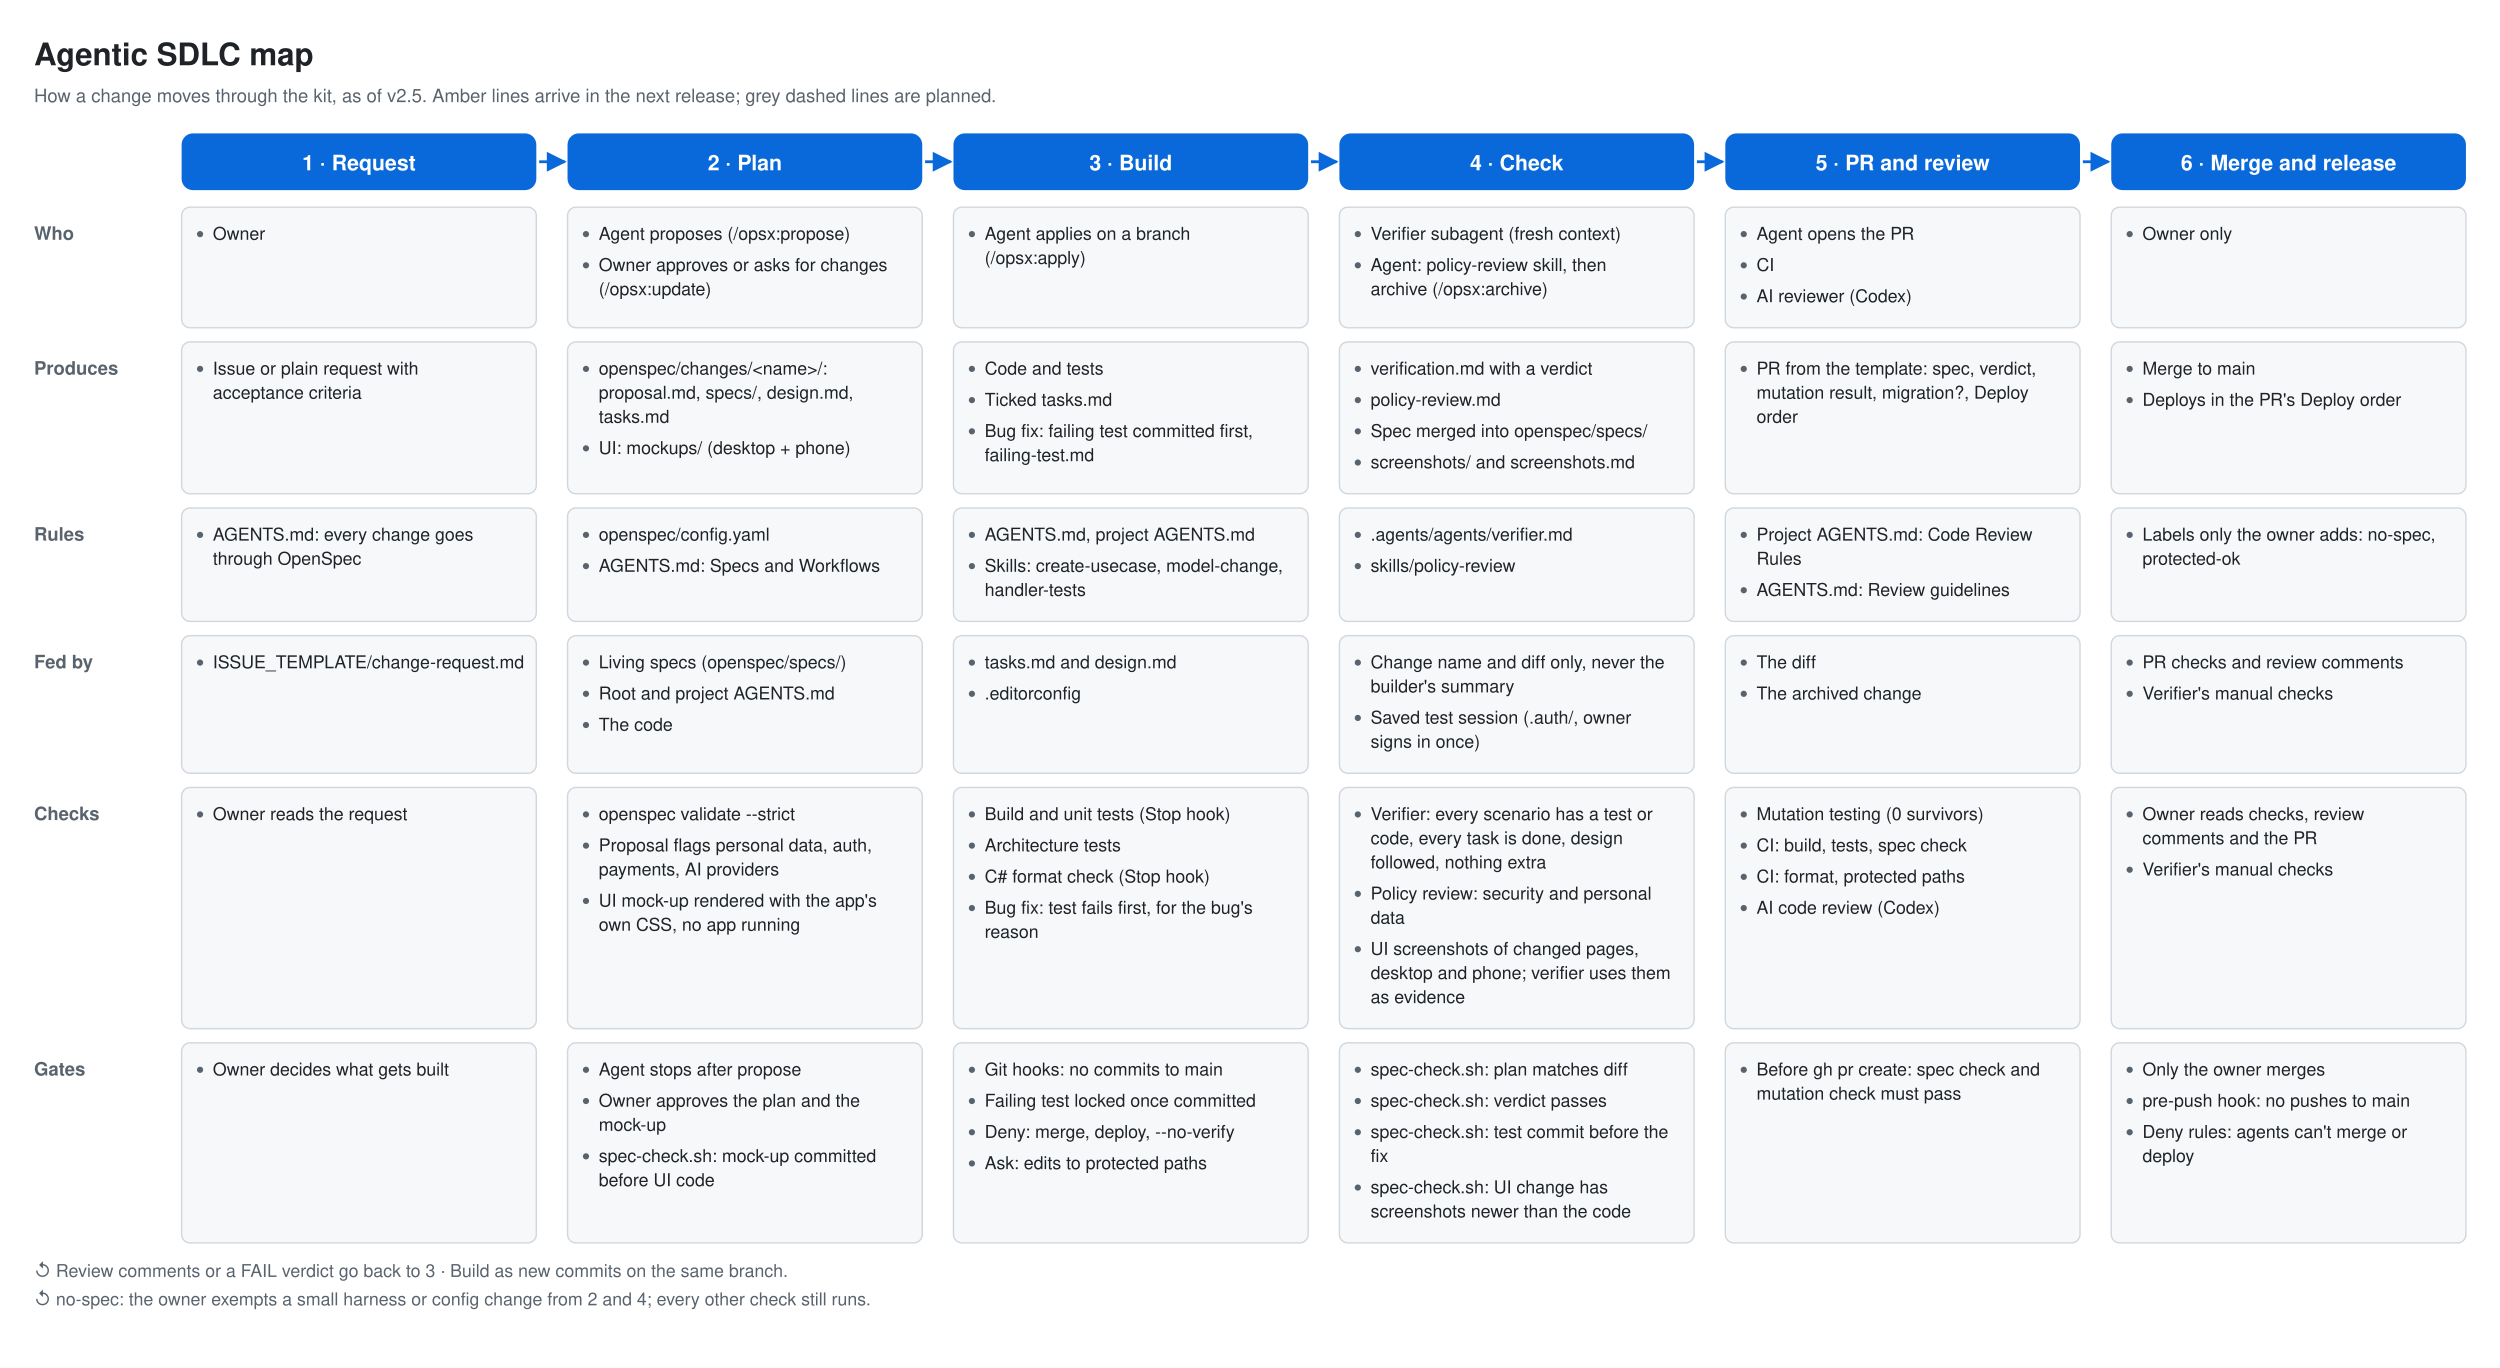
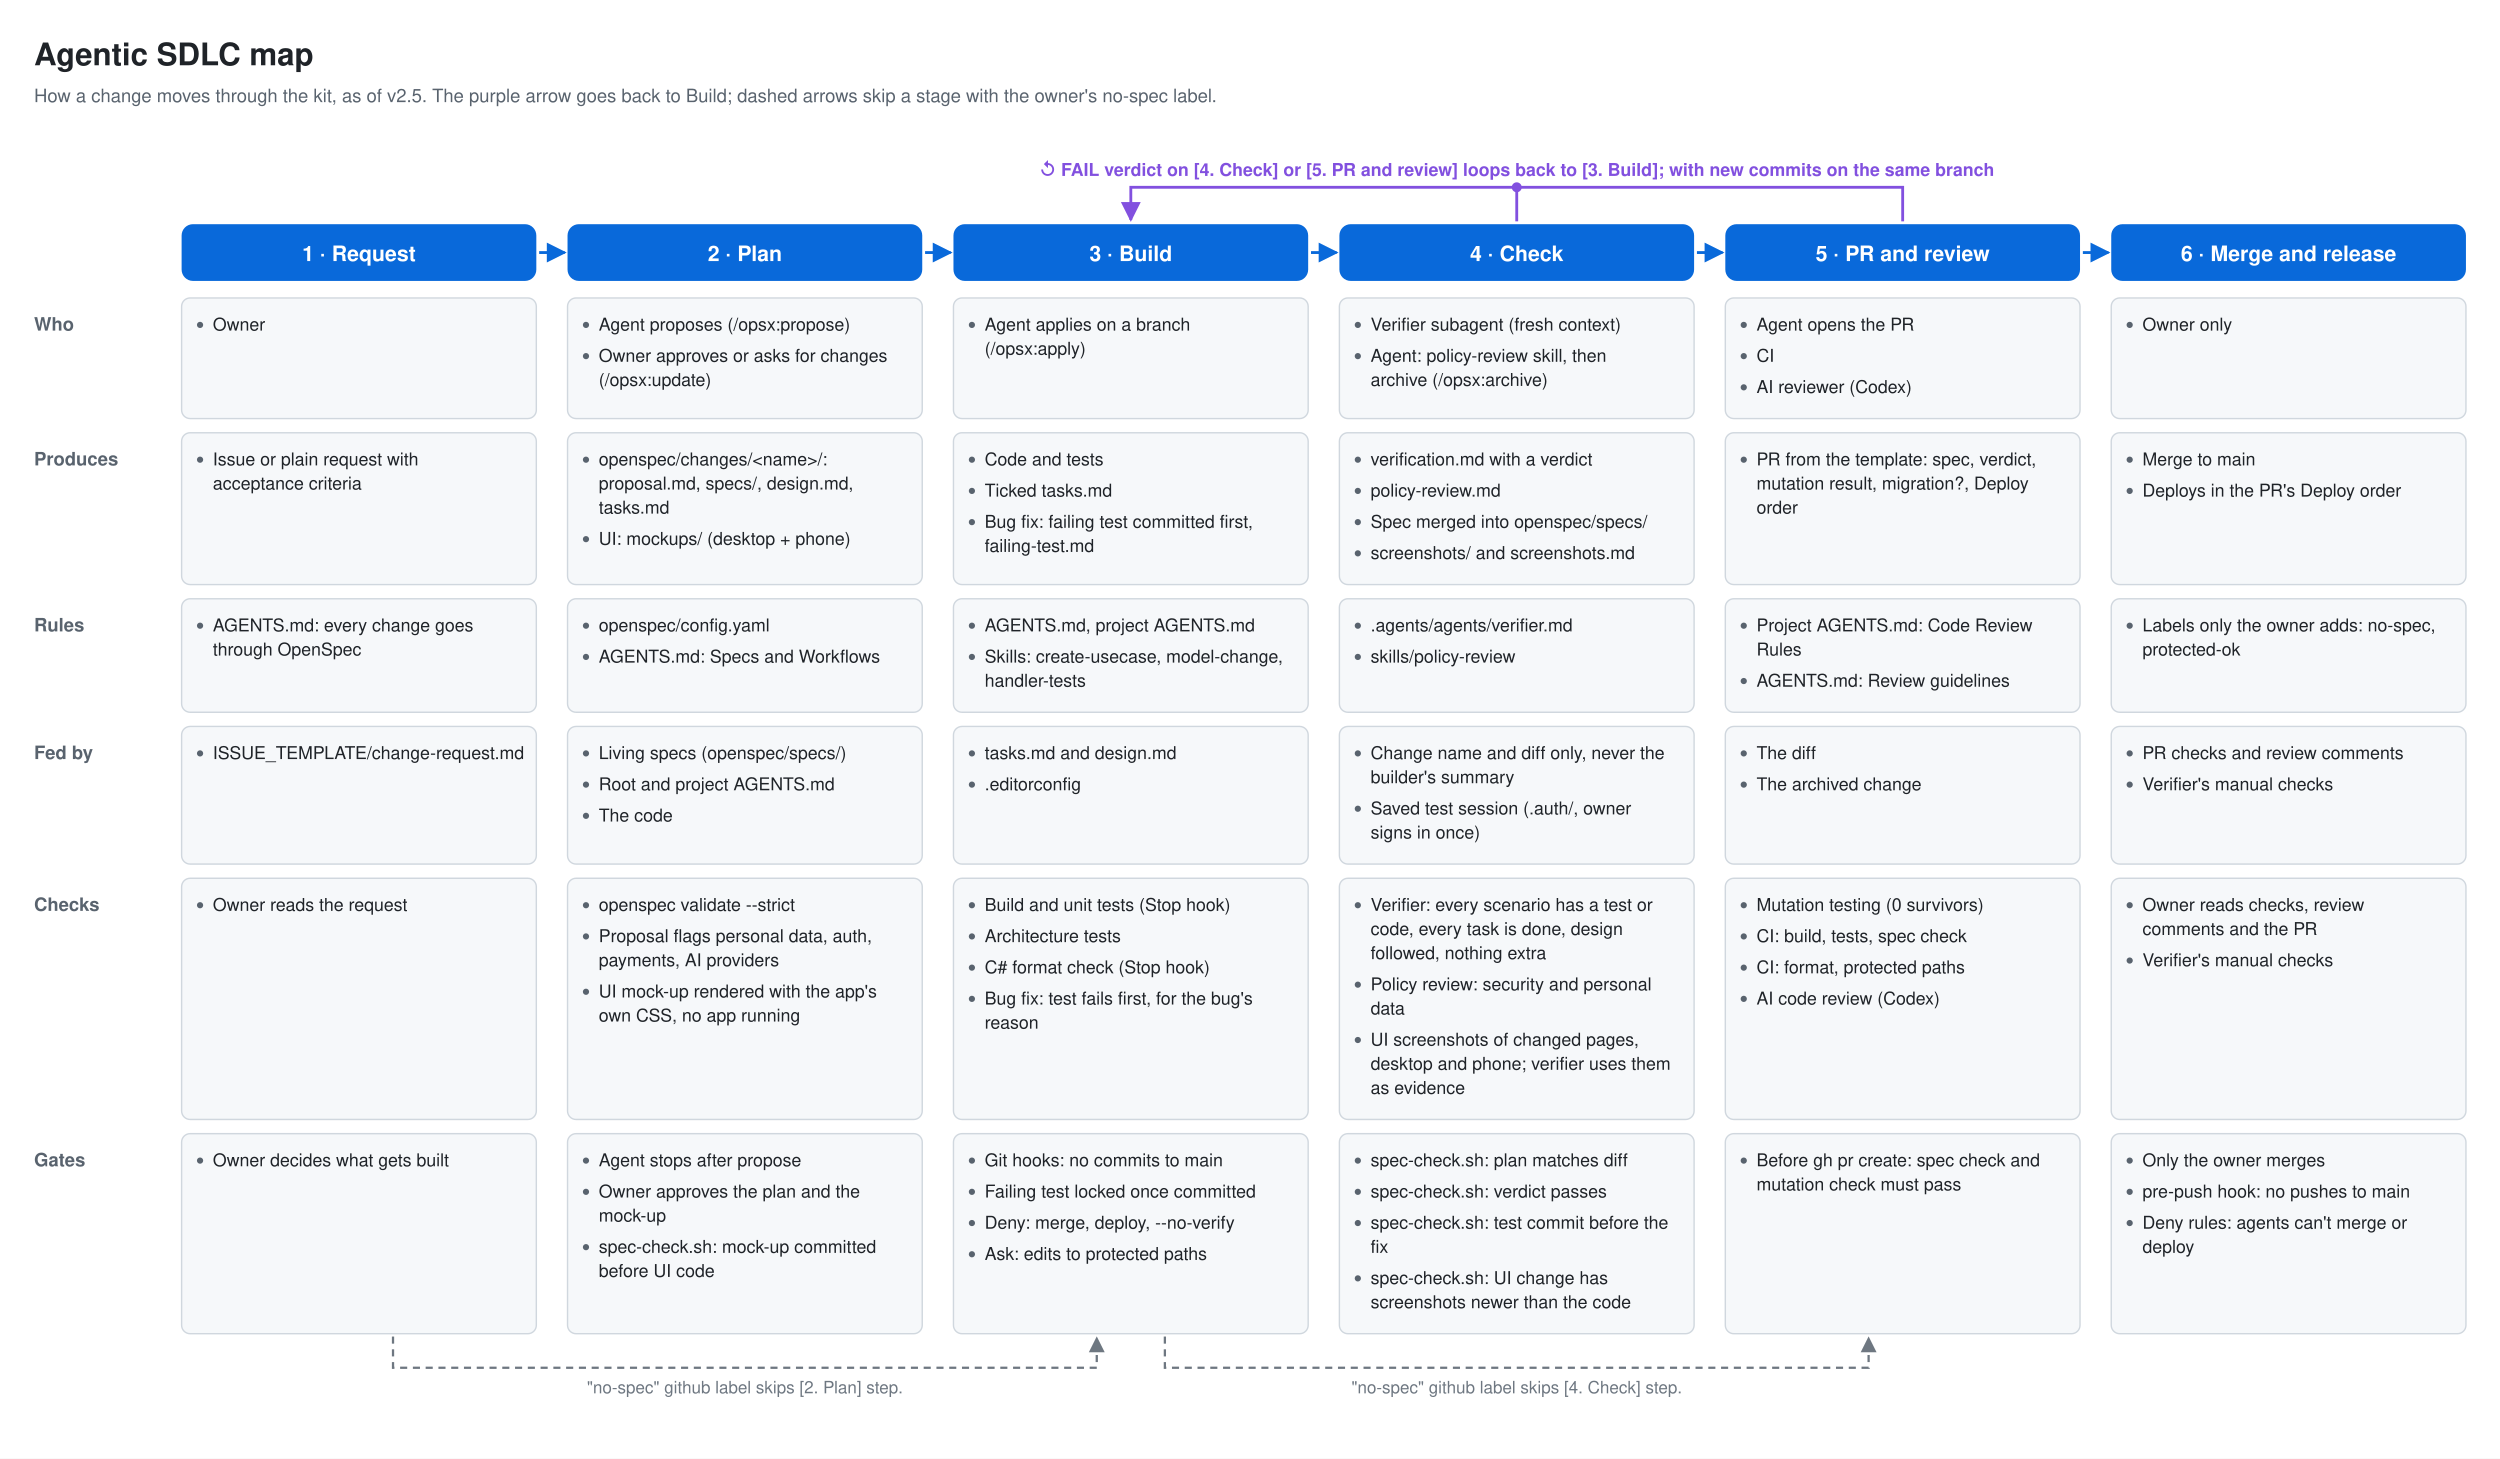
- <svg xmlns="http://www.w3.org/2000/svg" width="1762" height="964" viewBox="0 0 1762 964" font-family="-apple-system, 'Segoe UI', Helvetica, Arial, sans-serif">
+ <svg xmlns="http://www.w3.org/2000/svg" width="1762" height="1028" viewBox="0 0 1762 1028" font-family="-apple-system, 'Segoe UI', Helvetica, Arial, sans-serif">
  <rect width="100%" height="100%" fill="#ffffff" />
  <defs>
    <marker id="arrow" viewBox="0 0 10 10" refX="9" refY="5" markerWidth="7" markerHeight="7" orient="auto">
      <path d="M0,0 L10,5 L0,10 z" fill="#0969da" />
    </marker>
+     <marker id="arrow-loop" viewBox="0 0 10 10" refX="9" refY="5" markerWidth="7" markerHeight="7" orient="auto">
+       <path d="M0,0 L10,5 L0,10 z" fill="#8250df" />
+     </marker>
+     <marker id="arrow-skip" viewBox="0 0 10 10" refX="9" refY="5" markerWidth="7" markerHeight="7" orient="auto">
+       <path d="M0,0 L10,5 L0,10 z" fill="#6e7781" />
+     </marker>
  </defs>
  <text x="24" y="46" font-size="22" font-weight="600" fill="#1f2328">Agentic SDLC map</text>
-   <text x="24" y="72" font-size="13" fill="#59636e">How a change moves through the kit, as of v2.5. Amber lines arrive in the next release; grey dashed lines are planned.</text>
-   <rect x="128" y="94" width="250" height="40" rx="8" fill="#0969da" />
-   <text x="253.0" y="120" font-size="15" font-weight="600" fill="#ffffff" text-anchor="middle">1 · Request</text>
-   <line x1="380" y1="114.0" x2="398" y2="114.0" stroke="#0969da" stroke-width="2" marker-end="url(#arrow)" />
-   <rect x="400" y="94" width="250" height="40" rx="8" fill="#0969da" />
-   <text x="525.0" y="120" font-size="15" font-weight="600" fill="#ffffff" text-anchor="middle">2 · Plan</text>
-   <line x1="652" y1="114.0" x2="670" y2="114.0" stroke="#0969da" stroke-width="2" marker-end="url(#arrow)" />
-   <rect x="672" y="94" width="250" height="40" rx="8" fill="#0969da" />
-   <text x="797.0" y="120" font-size="15" font-weight="600" fill="#ffffff" text-anchor="middle">3 · Build</text>
-   <line x1="924" y1="114.0" x2="942" y2="114.0" stroke="#0969da" stroke-width="2" marker-end="url(#arrow)" />
-   <rect x="944" y="94" width="250" height="40" rx="8" fill="#0969da" />
-   <text x="1069.0" y="120" font-size="15" font-weight="600" fill="#ffffff" text-anchor="middle">4 · Check</text>
-   <line x1="1196" y1="114.0" x2="1214" y2="114.0" stroke="#0969da" stroke-width="2" marker-end="url(#arrow)" />
-   <rect x="1216" y="94" width="250" height="40" rx="8" fill="#0969da" />
-   <text x="1341.0" y="120" font-size="15" font-weight="600" fill="#ffffff" text-anchor="middle">5 · PR and review</text>
-   <line x1="1468" y1="114.0" x2="1486" y2="114.0" stroke="#0969da" stroke-width="2" marker-end="url(#arrow)" />
-   <rect x="1488" y="94" width="250" height="40" rx="8" fill="#0969da" />
-   <text x="1613.0" y="120" font-size="15" font-weight="600" fill="#ffffff" text-anchor="middle">6 · Merge and release</text>
-   <text x="24" y="169" font-size="13" font-weight="600" fill="#59636e">Who</text>
-   <rect x="128" y="146" width="250" height="85" rx="6" fill="#f6f8fa" stroke="#d0d7de" />
-   <circle cx="141" cy="165" r="2.2" fill="#59636e" />
-   <text x="150" y="169" font-size="12.5" fill="#1f2328">Owner</text>
-   <rect x="400" y="146" width="250" height="85" rx="6" fill="#f6f8fa" stroke="#d0d7de" />
-   <circle cx="413" cy="165" r="2.2" fill="#59636e" />
-   <text x="422" y="169" font-size="12.5" fill="#1f2328">Agent proposes (/opsx:propose)</text>
-   <circle cx="413" cy="187" r="2.2" fill="#59636e" />
-   <text x="422" y="191" font-size="12.5" fill="#1f2328">Owner approves or asks for changes</text>
-   <text x="422" y="208" font-size="12.5" fill="#1f2328">(/opsx:update)</text>
-   <rect x="672" y="146" width="250" height="85" rx="6" fill="#f6f8fa" stroke="#d0d7de" />
-   <circle cx="685" cy="165" r="2.2" fill="#59636e" />
-   <text x="694" y="169" font-size="12.5" fill="#1f2328">Agent applies on a branch</text>
-   <text x="694" y="186" font-size="12.5" fill="#1f2328">(/opsx:apply)</text>
-   <rect x="944" y="146" width="250" height="85" rx="6" fill="#f6f8fa" stroke="#d0d7de" />
-   <circle cx="957" cy="165" r="2.2" fill="#59636e" />
-   <text x="966" y="169" font-size="12.5" fill="#1f2328">Verifier subagent (fresh context)</text>
-   <circle cx="957" cy="187" r="2.2" fill="#59636e" />
-   <text x="966" y="191" font-size="12.5" fill="#1f2328">Agent: policy-review skill, then</text>
-   <text x="966" y="208" font-size="12.5" fill="#1f2328">archive (/opsx:archive)</text>
-   <rect x="1216" y="146" width="250" height="85" rx="6" fill="#f6f8fa" stroke="#d0d7de" />
-   <circle cx="1229" cy="165" r="2.2" fill="#59636e" />
-   <text x="1238" y="169" font-size="12.5" fill="#1f2328">Agent opens the PR</text>
-   <circle cx="1229" cy="187" r="2.2" fill="#59636e" />
-   <text x="1238" y="191" font-size="12.5" fill="#1f2328">CI</text>
-   <circle cx="1229" cy="209" r="2.2" fill="#59636e" />
-   <text x="1238" y="213" font-size="12.5" fill="#1f2328">AI reviewer (Codex)</text>
-   <rect x="1488" y="146" width="250" height="85" rx="6" fill="#f6f8fa" stroke="#d0d7de" />
-   <circle cx="1501" cy="165" r="2.2" fill="#59636e" />
-   <text x="1510" y="169" font-size="12.5" fill="#1f2328">Owner only</text>
-   <text x="24" y="264" font-size="13" font-weight="600" fill="#59636e">Produces</text>
-   <rect x="128" y="241" width="250" height="107" rx="6" fill="#f6f8fa" stroke="#d0d7de" />
-   <circle cx="141" cy="260" r="2.2" fill="#59636e" />
-   <text x="150" y="264" font-size="12.5" fill="#1f2328">Issue or plain request with</text>
-   <text x="150" y="281" font-size="12.5" fill="#1f2328">acceptance criteria</text>
-   <rect x="400" y="241" width="250" height="107" rx="6" fill="#f6f8fa" stroke="#d0d7de" />
-   <circle cx="413" cy="260" r="2.2" fill="#59636e" />
-   <text x="422" y="264" font-size="12.5" fill="#1f2328">openspec/changes/&lt;name&gt;/:</text>
-   <text x="422" y="281" font-size="12.5" fill="#1f2328">proposal.md, specs/, design.md,</text>
-   <text x="422" y="298" font-size="12.5" fill="#1f2328">tasks.md</text>
-   <circle cx="413" cy="316" r="2.2" fill="#59636e" />
-   <text x="422" y="320" font-size="12.5" fill="#1f2328">UI: mockups/ (desktop + phone)</text>
-   <rect x="672" y="241" width="250" height="107" rx="6" fill="#f6f8fa" stroke="#d0d7de" />
-   <circle cx="685" cy="260" r="2.2" fill="#59636e" />
-   <text x="694" y="264" font-size="12.5" fill="#1f2328">Code and tests</text>
-   <circle cx="685" cy="282" r="2.2" fill="#59636e" />
-   <text x="694" y="286" font-size="12.5" fill="#1f2328">Ticked tasks.md</text>
-   <circle cx="685" cy="304" r="2.2" fill="#59636e" />
-   <text x="694" y="308" font-size="12.5" fill="#1f2328">Bug fix: failing test committed first,</text>
-   <text x="694" y="325" font-size="12.5" fill="#1f2328">failing-test.md</text>
-   <rect x="944" y="241" width="250" height="107" rx="6" fill="#f6f8fa" stroke="#d0d7de" />
-   <circle cx="957" cy="260" r="2.2" fill="#59636e" />
-   <text x="966" y="264" font-size="12.5" fill="#1f2328">verification.md with a verdict</text>
-   <circle cx="957" cy="282" r="2.2" fill="#59636e" />
-   <text x="966" y="286" font-size="12.5" fill="#1f2328">policy-review.md</text>
-   <circle cx="957" cy="304" r="2.2" fill="#59636e" />
-   <text x="966" y="308" font-size="12.5" fill="#1f2328">Spec merged into openspec/specs/</text>
-   <circle cx="957" cy="326" r="2.2" fill="#59636e" />
-   <text x="966" y="330" font-size="12.5" fill="#1f2328">screenshots/ and screenshots.md</text>
-   <rect x="1216" y="241" width="250" height="107" rx="6" fill="#f6f8fa" stroke="#d0d7de" />
-   <circle cx="1229" cy="260" r="2.2" fill="#59636e" />
-   <text x="1238" y="264" font-size="12.5" fill="#1f2328">PR from the template: spec, verdict,</text>
-   <text x="1238" y="281" font-size="12.5" fill="#1f2328">mutation result, migration?, Deploy</text>
-   <text x="1238" y="298" font-size="12.5" fill="#1f2328">order</text>
-   <rect x="1488" y="241" width="250" height="107" rx="6" fill="#f6f8fa" stroke="#d0d7de" />
-   <circle cx="1501" cy="260" r="2.2" fill="#59636e" />
-   <text x="1510" y="264" font-size="12.5" fill="#1f2328">Merge to main</text>
-   <circle cx="1501" cy="282" r="2.2" fill="#59636e" />
-   <text x="1510" y="286" font-size="12.5" fill="#1f2328">Deploys in the PR's Deploy order</text>
-   <text x="24" y="381" font-size="13" font-weight="600" fill="#59636e">Rules</text>
-   <rect x="128" y="358" width="250" height="80" rx="6" fill="#f6f8fa" stroke="#d0d7de" />
-   <circle cx="141" cy="377" r="2.2" fill="#59636e" />
-   <text x="150" y="381" font-size="12.5" fill="#1f2328">AGENTS.md: every change goes</text>
-   <text x="150" y="398" font-size="12.5" fill="#1f2328">through OpenSpec</text>
-   <rect x="400" y="358" width="250" height="80" rx="6" fill="#f6f8fa" stroke="#d0d7de" />
-   <circle cx="413" cy="377" r="2.2" fill="#59636e" />
-   <text x="422" y="381" font-size="12.5" fill="#1f2328">openspec/config.yaml</text>
-   <circle cx="413" cy="399" r="2.2" fill="#59636e" />
-   <text x="422" y="403" font-size="12.5" fill="#1f2328">AGENTS.md: Specs and Workflows</text>
-   <rect x="672" y="358" width="250" height="80" rx="6" fill="#f6f8fa" stroke="#d0d7de" />
-   <circle cx="685" cy="377" r="2.2" fill="#59636e" />
-   <text x="694" y="381" font-size="12.5" fill="#1f2328">AGENTS.md, project AGENTS.md</text>
-   <circle cx="685" cy="399" r="2.2" fill="#59636e" />
-   <text x="694" y="403" font-size="12.5" fill="#1f2328">Skills: create-usecase, model-change,</text>
-   <text x="694" y="420" font-size="12.5" fill="#1f2328">handler-tests</text>
-   <rect x="944" y="358" width="250" height="80" rx="6" fill="#f6f8fa" stroke="#d0d7de" />
-   <circle cx="957" cy="377" r="2.2" fill="#59636e" />
-   <text x="966" y="381" font-size="12.5" fill="#1f2328">.agents/agents/verifier.md</text>
-   <circle cx="957" cy="399" r="2.2" fill="#59636e" />
-   <text x="966" y="403" font-size="12.5" fill="#1f2328">skills/policy-review</text>
-   <rect x="1216" y="358" width="250" height="80" rx="6" fill="#f6f8fa" stroke="#d0d7de" />
-   <circle cx="1229" cy="377" r="2.2" fill="#59636e" />
-   <text x="1238" y="381" font-size="12.5" fill="#1f2328">Project AGENTS.md: Code Review</text>
-   <text x="1238" y="398" font-size="12.5" fill="#1f2328">Rules</text>
-   <circle cx="1229" cy="416" r="2.2" fill="#59636e" />
-   <text x="1238" y="420" font-size="12.5" fill="#1f2328">AGENTS.md: Review guidelines</text>
-   <rect x="1488" y="358" width="250" height="80" rx="6" fill="#f6f8fa" stroke="#d0d7de" />
-   <circle cx="1501" cy="377" r="2.2" fill="#59636e" />
-   <text x="1510" y="381" font-size="12.5" fill="#1f2328">Labels only the owner adds: no-spec,</text>
-   <text x="1510" y="398" font-size="12.5" fill="#1f2328">protected-ok</text>
-   <text x="24" y="471" font-size="13" font-weight="600" fill="#59636e">Fed by</text>
-   <rect x="128" y="448" width="250" height="97" rx="6" fill="#f6f8fa" stroke="#d0d7de" />
-   <circle cx="141" cy="467" r="2.2" fill="#59636e" />
-   <text x="150" y="471" font-size="12.5" fill="#1f2328">ISSUE_TEMPLATE/change-request.md</text>
-   <rect x="400" y="448" width="250" height="97" rx="6" fill="#f6f8fa" stroke="#d0d7de" />
-   <circle cx="413" cy="467" r="2.2" fill="#59636e" />
-   <text x="422" y="471" font-size="12.5" fill="#1f2328">Living specs (openspec/specs/)</text>
-   <circle cx="413" cy="489" r="2.2" fill="#59636e" />
-   <text x="422" y="493" font-size="12.5" fill="#1f2328">Root and project AGENTS.md</text>
-   <circle cx="413" cy="511" r="2.2" fill="#59636e" />
-   <text x="422" y="515" font-size="12.5" fill="#1f2328">The code</text>
-   <rect x="672" y="448" width="250" height="97" rx="6" fill="#f6f8fa" stroke="#d0d7de" />
-   <circle cx="685" cy="467" r="2.2" fill="#59636e" />
-   <text x="694" y="471" font-size="12.5" fill="#1f2328">tasks.md and design.md</text>
-   <circle cx="685" cy="489" r="2.2" fill="#59636e" />
-   <text x="694" y="493" font-size="12.5" fill="#1f2328">.editorconfig</text>
-   <rect x="944" y="448" width="250" height="97" rx="6" fill="#f6f8fa" stroke="#d0d7de" />
-   <circle cx="957" cy="467" r="2.2" fill="#59636e" />
-   <text x="966" y="471" font-size="12.5" fill="#1f2328">Change name and diff only, never the</text>
-   <text x="966" y="488" font-size="12.5" fill="#1f2328">builder's summary</text>
-   <circle cx="957" cy="506" r="2.2" fill="#59636e" />
-   <text x="966" y="510" font-size="12.5" fill="#1f2328">Saved test session (.auth/, owner</text>
-   <text x="966" y="527" font-size="12.5" fill="#1f2328">signs in once)</text>
-   <rect x="1216" y="448" width="250" height="97" rx="6" fill="#f6f8fa" stroke="#d0d7de" />
-   <circle cx="1229" cy="467" r="2.2" fill="#59636e" />
-   <text x="1238" y="471" font-size="12.5" fill="#1f2328">The diff</text>
-   <circle cx="1229" cy="489" r="2.2" fill="#59636e" />
-   <text x="1238" y="493" font-size="12.5" fill="#1f2328">The archived change</text>
-   <rect x="1488" y="448" width="250" height="97" rx="6" fill="#f6f8fa" stroke="#d0d7de" />
-   <circle cx="1501" cy="467" r="2.2" fill="#59636e" />
-   <text x="1510" y="471" font-size="12.5" fill="#1f2328">PR checks and review comments</text>
-   <circle cx="1501" cy="489" r="2.2" fill="#59636e" />
-   <text x="1510" y="493" font-size="12.5" fill="#1f2328">Verifier's manual checks</text>
-   <text x="24" y="578" font-size="13" font-weight="600" fill="#59636e">Checks</text>
-   <rect x="128" y="555" width="250" height="170" rx="6" fill="#f6f8fa" stroke="#d0d7de" />
-   <circle cx="141" cy="574" r="2.2" fill="#59636e" />
-   <text x="150" y="578" font-size="12.5" fill="#1f2328">Owner reads the request</text>
-   <rect x="400" y="555" width="250" height="170" rx="6" fill="#f6f8fa" stroke="#d0d7de" />
-   <circle cx="413" cy="574" r="2.2" fill="#59636e" />
-   <text x="422" y="578" font-size="12.5" fill="#1f2328">openspec validate --strict</text>
-   <circle cx="413" cy="596" r="2.2" fill="#59636e" />
-   <text x="422" y="600" font-size="12.5" fill="#1f2328">Proposal flags personal data, auth,</text>
-   <text x="422" y="617" font-size="12.5" fill="#1f2328">payments, AI providers</text>
-   <circle cx="413" cy="635" r="2.2" fill="#59636e" />
-   <text x="422" y="639" font-size="12.5" fill="#1f2328">UI mock-up rendered with the app's</text>
-   <text x="422" y="656" font-size="12.5" fill="#1f2328">own CSS, no app running</text>
-   <rect x="672" y="555" width="250" height="170" rx="6" fill="#f6f8fa" stroke="#d0d7de" />
-   <circle cx="685" cy="574" r="2.2" fill="#59636e" />
-   <text x="694" y="578" font-size="12.5" fill="#1f2328">Build and unit tests (Stop hook)</text>
-   <circle cx="685" cy="596" r="2.2" fill="#59636e" />
-   <text x="694" y="600" font-size="12.5" fill="#1f2328">Architecture tests</text>
-   <circle cx="685" cy="618" r="2.2" fill="#59636e" />
-   <text x="694" y="622" font-size="12.5" fill="#1f2328">C# format check (Stop hook)</text>
-   <circle cx="685" cy="640" r="2.2" fill="#59636e" />
-   <text x="694" y="644" font-size="12.5" fill="#1f2328">Bug fix: test fails first, for the bug's</text>
-   <text x="694" y="661" font-size="12.5" fill="#1f2328">reason</text>
-   <rect x="944" y="555" width="250" height="170" rx="6" fill="#f6f8fa" stroke="#d0d7de" />
-   <circle cx="957" cy="574" r="2.2" fill="#59636e" />
-   <text x="966" y="578" font-size="12.5" fill="#1f2328">Verifier: every scenario has a test or</text>
-   <text x="966" y="595" font-size="12.5" fill="#1f2328">code, every task is done, design</text>
-   <text x="966" y="612" font-size="12.5" fill="#1f2328">followed, nothing extra</text>
-   <circle cx="957" cy="630" r="2.2" fill="#59636e" />
-   <text x="966" y="634" font-size="12.5" fill="#1f2328">Policy review: security and personal</text>
-   <text x="966" y="651" font-size="12.5" fill="#1f2328">data</text>
-   <circle cx="957" cy="669" r="2.2" fill="#59636e" />
-   <text x="966" y="673" font-size="12.5" fill="#1f2328">UI screenshots of changed pages,</text>
-   <text x="966" y="690" font-size="12.5" fill="#1f2328">desktop and phone; verifier uses them</text>
-   <text x="966" y="707" font-size="12.5" fill="#1f2328">as evidence</text>
-   <rect x="1216" y="555" width="250" height="170" rx="6" fill="#f6f8fa" stroke="#d0d7de" />
-   <circle cx="1229" cy="574" r="2.2" fill="#59636e" />
-   <text x="1238" y="578" font-size="12.5" fill="#1f2328">Mutation testing (0 survivors)</text>
-   <circle cx="1229" cy="596" r="2.2" fill="#59636e" />
-   <text x="1238" y="600" font-size="12.5" fill="#1f2328">CI: build, tests, spec check</text>
-   <circle cx="1229" cy="618" r="2.2" fill="#59636e" />
-   <text x="1238" y="622" font-size="12.5" fill="#1f2328">CI: format, protected paths</text>
-   <circle cx="1229" cy="640" r="2.2" fill="#59636e" />
-   <text x="1238" y="644" font-size="12.5" fill="#1f2328">AI code review (Codex)</text>
-   <rect x="1488" y="555" width="250" height="170" rx="6" fill="#f6f8fa" stroke="#d0d7de" />
-   <circle cx="1501" cy="574" r="2.2" fill="#59636e" />
-   <text x="1510" y="578" font-size="12.5" fill="#1f2328">Owner reads checks, review</text>
-   <text x="1510" y="595" font-size="12.5" fill="#1f2328">comments and the PR</text>
-   <circle cx="1501" cy="613" r="2.2" fill="#59636e" />
-   <text x="1510" y="617" font-size="12.5" fill="#1f2328">Verifier's manual checks</text>
-   <text x="24" y="758" font-size="13" font-weight="600" fill="#59636e">Gates</text>
-   <rect x="128" y="735" width="250" height="141" rx="6" fill="#f6f8fa" stroke="#d0d7de" />
-   <circle cx="141" cy="754" r="2.2" fill="#59636e" />
-   <text x="150" y="758" font-size="12.5" fill="#1f2328">Owner decides what gets built</text>
-   <rect x="400" y="735" width="250" height="141" rx="6" fill="#f6f8fa" stroke="#d0d7de" />
-   <circle cx="413" cy="754" r="2.2" fill="#59636e" />
-   <text x="422" y="758" font-size="12.5" fill="#1f2328">Agent stops after propose</text>
-   <circle cx="413" cy="776" r="2.2" fill="#59636e" />
-   <text x="422" y="780" font-size="12.5" fill="#1f2328">Owner approves the plan and the</text>
-   <text x="422" y="797" font-size="12.5" fill="#1f2328">mock-up</text>
-   <circle cx="413" cy="815" r="2.2" fill="#59636e" />
-   <text x="422" y="819" font-size="12.5" fill="#1f2328">spec-check.sh: mock-up committed</text>
-   <text x="422" y="836" font-size="12.5" fill="#1f2328">before UI code</text>
-   <rect x="672" y="735" width="250" height="141" rx="6" fill="#f6f8fa" stroke="#d0d7de" />
-   <circle cx="685" cy="754" r="2.2" fill="#59636e" />
-   <text x="694" y="758" font-size="12.5" fill="#1f2328">Git hooks: no commits to main</text>
-   <circle cx="685" cy="776" r="2.2" fill="#59636e" />
-   <text x="694" y="780" font-size="12.5" fill="#1f2328">Failing test locked once committed</text>
-   <circle cx="685" cy="798" r="2.2" fill="#59636e" />
-   <text x="694" y="802" font-size="12.5" fill="#1f2328">Deny: merge, deploy, --no-verify</text>
-   <circle cx="685" cy="820" r="2.2" fill="#59636e" />
-   <text x="694" y="824" font-size="12.5" fill="#1f2328">Ask: edits to protected paths</text>
-   <rect x="944" y="735" width="250" height="141" rx="6" fill="#f6f8fa" stroke="#d0d7de" />
-   <circle cx="957" cy="754" r="2.2" fill="#59636e" />
-   <text x="966" y="758" font-size="12.5" fill="#1f2328">spec-check.sh: plan matches diff</text>
-   <circle cx="957" cy="776" r="2.2" fill="#59636e" />
-   <text x="966" y="780" font-size="12.5" fill="#1f2328">spec-check.sh: verdict passes</text>
-   <circle cx="957" cy="798" r="2.2" fill="#59636e" />
-   <text x="966" y="802" font-size="12.5" fill="#1f2328">spec-check.sh: test commit before the</text>
-   <text x="966" y="819" font-size="12.5" fill="#1f2328">fix</text>
-   <circle cx="957" cy="837" r="2.2" fill="#59636e" />
-   <text x="966" y="841" font-size="12.5" fill="#1f2328">spec-check.sh: UI change has</text>
-   <text x="966" y="858" font-size="12.5" fill="#1f2328">screenshots newer than the code</text>
-   <rect x="1216" y="735" width="250" height="141" rx="6" fill="#f6f8fa" stroke="#d0d7de" />
-   <circle cx="1229" cy="754" r="2.2" fill="#59636e" />
-   <text x="1238" y="758" font-size="12.5" fill="#1f2328">Before gh pr create: spec check and</text>
-   <text x="1238" y="775" font-size="12.5" fill="#1f2328">mutation check must pass</text>
-   <rect x="1488" y="735" width="250" height="141" rx="6" fill="#f6f8fa" stroke="#d0d7de" />
-   <circle cx="1501" cy="754" r="2.2" fill="#59636e" />
-   <text x="1510" y="758" font-size="12.5" fill="#1f2328">Only the owner merges</text>
-   <circle cx="1501" cy="776" r="2.2" fill="#59636e" />
-   <text x="1510" y="780" font-size="12.5" fill="#1f2328">pre-push hook: no pushes to main</text>
-   <circle cx="1501" cy="798" r="2.2" fill="#59636e" />
-   <text x="1510" y="802" font-size="12.5" fill="#1f2328">Deny rules: agents can't merge or</text>
-   <text x="1510" y="819" font-size="12.5" fill="#1f2328">deploy</text>
-   <text x="24" y="900" font-size="12.5" fill="#59636e">↺ Review comments or a FAIL verdict go back to 3 · Build as new commits on the same branch.</text>
-   <text x="24" y="920" font-size="12.5" fill="#59636e">↺ no-spec: the owner exempts a small harness or config change from 2 and 4; every other check still runs.</text>
+   <text x="24" y="72" font-size="13" fill="#59636e">How a change moves through the kit, as of v2.5. The purple arrow goes back to Build; dashed arrows skip a stage with the owner's no-spec label.</text>
+   <rect x="128" y="158" width="250" height="40" rx="8" fill="#0969da" />
+   <text x="253.0" y="184" font-size="15" font-weight="600" fill="#ffffff" text-anchor="middle">1 · Request</text>
+   <line x1="380" y1="178.0" x2="398" y2="178.0" stroke="#0969da" stroke-width="2" marker-end="url(#arrow)" />
+   <rect x="400" y="158" width="250" height="40" rx="8" fill="#0969da" />
+   <text x="525.0" y="184" font-size="15" font-weight="600" fill="#ffffff" text-anchor="middle">2 · Plan</text>
+   <line x1="652" y1="178.0" x2="670" y2="178.0" stroke="#0969da" stroke-width="2" marker-end="url(#arrow)" />
+   <rect x="672" y="158" width="250" height="40" rx="8" fill="#0969da" />
+   <text x="797.0" y="184" font-size="15" font-weight="600" fill="#ffffff" text-anchor="middle">3 · Build</text>
+   <line x1="924" y1="178.0" x2="942" y2="178.0" stroke="#0969da" stroke-width="2" marker-end="url(#arrow)" />
+   <rect x="944" y="158" width="250" height="40" rx="8" fill="#0969da" />
+   <text x="1069.0" y="184" font-size="15" font-weight="600" fill="#ffffff" text-anchor="middle">4 · Check</text>
+   <line x1="1196" y1="178.0" x2="1214" y2="178.0" stroke="#0969da" stroke-width="2" marker-end="url(#arrow)" />
+   <rect x="1216" y="158" width="250" height="40" rx="8" fill="#0969da" />
+   <text x="1341.0" y="184" font-size="15" font-weight="600" fill="#ffffff" text-anchor="middle">5 · PR and review</text>
+   <line x1="1468" y1="178.0" x2="1486" y2="178.0" stroke="#0969da" stroke-width="2" marker-end="url(#arrow)" />
+   <rect x="1488" y="158" width="250" height="40" rx="8" fill="#0969da" />
+   <text x="1613.0" y="184" font-size="15" font-weight="600" fill="#ffffff" text-anchor="middle">6 · Merge and release</text>
+   <text x="24" y="233" font-size="13" font-weight="600" fill="#59636e">Who</text>
+   <rect x="128" y="210" width="250" height="85" rx="6" fill="#f6f8fa" stroke="#d0d7de" />
+   <circle cx="141" cy="229" r="2.2" fill="#59636e" />
+   <text x="150" y="233" font-size="12.5" fill="#1f2328">Owner</text>
+   <rect x="400" y="210" width="250" height="85" rx="6" fill="#f6f8fa" stroke="#d0d7de" />
+   <circle cx="413" cy="229" r="2.2" fill="#59636e" />
+   <text x="422" y="233" font-size="12.5" fill="#1f2328">Agent proposes (/opsx:propose)</text>
+   <circle cx="413" cy="251" r="2.2" fill="#59636e" />
+   <text x="422" y="255" font-size="12.5" fill="#1f2328">Owner approves or asks for changes</text>
+   <text x="422" y="272" font-size="12.5" fill="#1f2328">(/opsx:update)</text>
+   <rect x="672" y="210" width="250" height="85" rx="6" fill="#f6f8fa" stroke="#d0d7de" />
+   <circle cx="685" cy="229" r="2.2" fill="#59636e" />
+   <text x="694" y="233" font-size="12.5" fill="#1f2328">Agent applies on a branch</text>
+   <text x="694" y="250" font-size="12.5" fill="#1f2328">(/opsx:apply)</text>
+   <rect x="944" y="210" width="250" height="85" rx="6" fill="#f6f8fa" stroke="#d0d7de" />
+   <circle cx="957" cy="229" r="2.2" fill="#59636e" />
+   <text x="966" y="233" font-size="12.5" fill="#1f2328">Verifier subagent (fresh context)</text>
+   <circle cx="957" cy="251" r="2.2" fill="#59636e" />
+   <text x="966" y="255" font-size="12.5" fill="#1f2328">Agent: policy-review skill, then</text>
+   <text x="966" y="272" font-size="12.5" fill="#1f2328">archive (/opsx:archive)</text>
+   <rect x="1216" y="210" width="250" height="85" rx="6" fill="#f6f8fa" stroke="#d0d7de" />
+   <circle cx="1229" cy="229" r="2.2" fill="#59636e" />
+   <text x="1238" y="233" font-size="12.5" fill="#1f2328">Agent opens the PR</text>
+   <circle cx="1229" cy="251" r="2.2" fill="#59636e" />
+   <text x="1238" y="255" font-size="12.5" fill="#1f2328">CI</text>
+   <circle cx="1229" cy="273" r="2.2" fill="#59636e" />
+   <text x="1238" y="277" font-size="12.5" fill="#1f2328">AI reviewer (Codex)</text>
+   <rect x="1488" y="210" width="250" height="85" rx="6" fill="#f6f8fa" stroke="#d0d7de" />
+   <circle cx="1501" cy="229" r="2.2" fill="#59636e" />
+   <text x="1510" y="233" font-size="12.5" fill="#1f2328">Owner only</text>
+   <text x="24" y="328" font-size="13" font-weight="600" fill="#59636e">Produces</text>
+   <rect x="128" y="305" width="250" height="107" rx="6" fill="#f6f8fa" stroke="#d0d7de" />
+   <circle cx="141" cy="324" r="2.2" fill="#59636e" />
+   <text x="150" y="328" font-size="12.5" fill="#1f2328">Issue or plain request with</text>
+   <text x="150" y="345" font-size="12.5" fill="#1f2328">acceptance criteria</text>
+   <rect x="400" y="305" width="250" height="107" rx="6" fill="#f6f8fa" stroke="#d0d7de" />
+   <circle cx="413" cy="324" r="2.2" fill="#59636e" />
+   <text x="422" y="328" font-size="12.5" fill="#1f2328">openspec/changes/&lt;name&gt;/:</text>
+   <text x="422" y="345" font-size="12.5" fill="#1f2328">proposal.md, specs/, design.md,</text>
+   <text x="422" y="362" font-size="12.5" fill="#1f2328">tasks.md</text>
+   <circle cx="413" cy="380" r="2.2" fill="#59636e" />
+   <text x="422" y="384" font-size="12.5" fill="#1f2328">UI: mockups/ (desktop + phone)</text>
+   <rect x="672" y="305" width="250" height="107" rx="6" fill="#f6f8fa" stroke="#d0d7de" />
+   <circle cx="685" cy="324" r="2.2" fill="#59636e" />
+   <text x="694" y="328" font-size="12.5" fill="#1f2328">Code and tests</text>
+   <circle cx="685" cy="346" r="2.2" fill="#59636e" />
+   <text x="694" y="350" font-size="12.5" fill="#1f2328">Ticked tasks.md</text>
+   <circle cx="685" cy="368" r="2.2" fill="#59636e" />
+   <text x="694" y="372" font-size="12.5" fill="#1f2328">Bug fix: failing test committed first,</text>
+   <text x="694" y="389" font-size="12.5" fill="#1f2328">failing-test.md</text>
+   <rect x="944" y="305" width="250" height="107" rx="6" fill="#f6f8fa" stroke="#d0d7de" />
+   <circle cx="957" cy="324" r="2.2" fill="#59636e" />
+   <text x="966" y="328" font-size="12.5" fill="#1f2328">verification.md with a verdict</text>
+   <circle cx="957" cy="346" r="2.2" fill="#59636e" />
+   <text x="966" y="350" font-size="12.5" fill="#1f2328">policy-review.md</text>
+   <circle cx="957" cy="368" r="2.2" fill="#59636e" />
+   <text x="966" y="372" font-size="12.5" fill="#1f2328">Spec merged into openspec/specs/</text>
+   <circle cx="957" cy="390" r="2.2" fill="#59636e" />
+   <text x="966" y="394" font-size="12.5" fill="#1f2328">screenshots/ and screenshots.md</text>
+   <rect x="1216" y="305" width="250" height="107" rx="6" fill="#f6f8fa" stroke="#d0d7de" />
+   <circle cx="1229" cy="324" r="2.2" fill="#59636e" />
+   <text x="1238" y="328" font-size="12.5" fill="#1f2328">PR from the template: spec, verdict,</text>
+   <text x="1238" y="345" font-size="12.5" fill="#1f2328">mutation result, migration?, Deploy</text>
+   <text x="1238" y="362" font-size="12.5" fill="#1f2328">order</text>
+   <rect x="1488" y="305" width="250" height="107" rx="6" fill="#f6f8fa" stroke="#d0d7de" />
+   <circle cx="1501" cy="324" r="2.2" fill="#59636e" />
+   <text x="1510" y="328" font-size="12.5" fill="#1f2328">Merge to main</text>
+   <circle cx="1501" cy="346" r="2.2" fill="#59636e" />
+   <text x="1510" y="350" font-size="12.5" fill="#1f2328">Deploys in the PR's Deploy order</text>
+   <text x="24" y="445" font-size="13" font-weight="600" fill="#59636e">Rules</text>
+   <rect x="128" y="422" width="250" height="80" rx="6" fill="#f6f8fa" stroke="#d0d7de" />
+   <circle cx="141" cy="441" r="2.2" fill="#59636e" />
+   <text x="150" y="445" font-size="12.5" fill="#1f2328">AGENTS.md: every change goes</text>
+   <text x="150" y="462" font-size="12.5" fill="#1f2328">through OpenSpec</text>
+   <rect x="400" y="422" width="250" height="80" rx="6" fill="#f6f8fa" stroke="#d0d7de" />
+   <circle cx="413" cy="441" r="2.2" fill="#59636e" />
+   <text x="422" y="445" font-size="12.5" fill="#1f2328">openspec/config.yaml</text>
+   <circle cx="413" cy="463" r="2.2" fill="#59636e" />
+   <text x="422" y="467" font-size="12.5" fill="#1f2328">AGENTS.md: Specs and Workflows</text>
+   <rect x="672" y="422" width="250" height="80" rx="6" fill="#f6f8fa" stroke="#d0d7de" />
+   <circle cx="685" cy="441" r="2.2" fill="#59636e" />
+   <text x="694" y="445" font-size="12.5" fill="#1f2328">AGENTS.md, project AGENTS.md</text>
+   <circle cx="685" cy="463" r="2.2" fill="#59636e" />
+   <text x="694" y="467" font-size="12.5" fill="#1f2328">Skills: create-usecase, model-change,</text>
+   <text x="694" y="484" font-size="12.5" fill="#1f2328">handler-tests</text>
+   <rect x="944" y="422" width="250" height="80" rx="6" fill="#f6f8fa" stroke="#d0d7de" />
+   <circle cx="957" cy="441" r="2.2" fill="#59636e" />
+   <text x="966" y="445" font-size="12.5" fill="#1f2328">.agents/agents/verifier.md</text>
+   <circle cx="957" cy="463" r="2.2" fill="#59636e" />
+   <text x="966" y="467" font-size="12.5" fill="#1f2328">skills/policy-review</text>
+   <rect x="1216" y="422" width="250" height="80" rx="6" fill="#f6f8fa" stroke="#d0d7de" />
+   <circle cx="1229" cy="441" r="2.2" fill="#59636e" />
+   <text x="1238" y="445" font-size="12.5" fill="#1f2328">Project AGENTS.md: Code Review</text>
+   <text x="1238" y="462" font-size="12.5" fill="#1f2328">Rules</text>
+   <circle cx="1229" cy="480" r="2.2" fill="#59636e" />
+   <text x="1238" y="484" font-size="12.5" fill="#1f2328">AGENTS.md: Review guidelines</text>
+   <rect x="1488" y="422" width="250" height="80" rx="6" fill="#f6f8fa" stroke="#d0d7de" />
+   <circle cx="1501" cy="441" r="2.2" fill="#59636e" />
+   <text x="1510" y="445" font-size="12.5" fill="#1f2328">Labels only the owner adds: no-spec,</text>
+   <text x="1510" y="462" font-size="12.5" fill="#1f2328">protected-ok</text>
+   <text x="24" y="535" font-size="13" font-weight="600" fill="#59636e">Fed by</text>
+   <rect x="128" y="512" width="250" height="97" rx="6" fill="#f6f8fa" stroke="#d0d7de" />
+   <circle cx="141" cy="531" r="2.2" fill="#59636e" />
+   <text x="150" y="535" font-size="12.5" fill="#1f2328">ISSUE_TEMPLATE/change-request.md</text>
+   <rect x="400" y="512" width="250" height="97" rx="6" fill="#f6f8fa" stroke="#d0d7de" />
+   <circle cx="413" cy="531" r="2.2" fill="#59636e" />
+   <text x="422" y="535" font-size="12.5" fill="#1f2328">Living specs (openspec/specs/)</text>
+   <circle cx="413" cy="553" r="2.2" fill="#59636e" />
+   <text x="422" y="557" font-size="12.5" fill="#1f2328">Root and project AGENTS.md</text>
+   <circle cx="413" cy="575" r="2.2" fill="#59636e" />
+   <text x="422" y="579" font-size="12.5" fill="#1f2328">The code</text>
+   <rect x="672" y="512" width="250" height="97" rx="6" fill="#f6f8fa" stroke="#d0d7de" />
+   <circle cx="685" cy="531" r="2.2" fill="#59636e" />
+   <text x="694" y="535" font-size="12.5" fill="#1f2328">tasks.md and design.md</text>
+   <circle cx="685" cy="553" r="2.2" fill="#59636e" />
+   <text x="694" y="557" font-size="12.5" fill="#1f2328">.editorconfig</text>
+   <rect x="944" y="512" width="250" height="97" rx="6" fill="#f6f8fa" stroke="#d0d7de" />
+   <circle cx="957" cy="531" r="2.2" fill="#59636e" />
+   <text x="966" y="535" font-size="12.5" fill="#1f2328">Change name and diff only, never the</text>
+   <text x="966" y="552" font-size="12.5" fill="#1f2328">builder's summary</text>
+   <circle cx="957" cy="570" r="2.2" fill="#59636e" />
+   <text x="966" y="574" font-size="12.5" fill="#1f2328">Saved test session (.auth/, owner</text>
+   <text x="966" y="591" font-size="12.5" fill="#1f2328">signs in once)</text>
+   <rect x="1216" y="512" width="250" height="97" rx="6" fill="#f6f8fa" stroke="#d0d7de" />
+   <circle cx="1229" cy="531" r="2.2" fill="#59636e" />
+   <text x="1238" y="535" font-size="12.5" fill="#1f2328">The diff</text>
+   <circle cx="1229" cy="553" r="2.2" fill="#59636e" />
+   <text x="1238" y="557" font-size="12.5" fill="#1f2328">The archived change</text>
+   <rect x="1488" y="512" width="250" height="97" rx="6" fill="#f6f8fa" stroke="#d0d7de" />
+   <circle cx="1501" cy="531" r="2.2" fill="#59636e" />
+   <text x="1510" y="535" font-size="12.5" fill="#1f2328">PR checks and review comments</text>
+   <circle cx="1501" cy="553" r="2.2" fill="#59636e" />
+   <text x="1510" y="557" font-size="12.5" fill="#1f2328">Verifier's manual checks</text>
+   <text x="24" y="642" font-size="13" font-weight="600" fill="#59636e">Checks</text>
+   <rect x="128" y="619" width="250" height="170" rx="6" fill="#f6f8fa" stroke="#d0d7de" />
+   <circle cx="141" cy="638" r="2.2" fill="#59636e" />
+   <text x="150" y="642" font-size="12.5" fill="#1f2328">Owner reads the request</text>
+   <rect x="400" y="619" width="250" height="170" rx="6" fill="#f6f8fa" stroke="#d0d7de" />
+   <circle cx="413" cy="638" r="2.2" fill="#59636e" />
+   <text x="422" y="642" font-size="12.5" fill="#1f2328">openspec validate --strict</text>
+   <circle cx="413" cy="660" r="2.2" fill="#59636e" />
+   <text x="422" y="664" font-size="12.5" fill="#1f2328">Proposal flags personal data, auth,</text>
+   <text x="422" y="681" font-size="12.5" fill="#1f2328">payments, AI providers</text>
+   <circle cx="413" cy="699" r="2.2" fill="#59636e" />
+   <text x="422" y="703" font-size="12.5" fill="#1f2328">UI mock-up rendered with the app's</text>
+   <text x="422" y="720" font-size="12.5" fill="#1f2328">own CSS, no app running</text>
+   <rect x="672" y="619" width="250" height="170" rx="6" fill="#f6f8fa" stroke="#d0d7de" />
+   <circle cx="685" cy="638" r="2.2" fill="#59636e" />
+   <text x="694" y="642" font-size="12.5" fill="#1f2328">Build and unit tests (Stop hook)</text>
+   <circle cx="685" cy="660" r="2.2" fill="#59636e" />
+   <text x="694" y="664" font-size="12.5" fill="#1f2328">Architecture tests</text>
+   <circle cx="685" cy="682" r="2.2" fill="#59636e" />
+   <text x="694" y="686" font-size="12.5" fill="#1f2328">C# format check (Stop hook)</text>
+   <circle cx="685" cy="704" r="2.2" fill="#59636e" />
+   <text x="694" y="708" font-size="12.5" fill="#1f2328">Bug fix: test fails first, for the bug's</text>
+   <text x="694" y="725" font-size="12.5" fill="#1f2328">reason</text>
+   <rect x="944" y="619" width="250" height="170" rx="6" fill="#f6f8fa" stroke="#d0d7de" />
+   <circle cx="957" cy="638" r="2.2" fill="#59636e" />
+   <text x="966" y="642" font-size="12.5" fill="#1f2328">Verifier: every scenario has a test or</text>
+   <text x="966" y="659" font-size="12.5" fill="#1f2328">code, every task is done, design</text>
+   <text x="966" y="676" font-size="12.5" fill="#1f2328">followed, nothing extra</text>
+   <circle cx="957" cy="694" r="2.2" fill="#59636e" />
+   <text x="966" y="698" font-size="12.5" fill="#1f2328">Policy review: security and personal</text>
+   <text x="966" y="715" font-size="12.5" fill="#1f2328">data</text>
+   <circle cx="957" cy="733" r="2.2" fill="#59636e" />
+   <text x="966" y="737" font-size="12.5" fill="#1f2328">UI screenshots of changed pages,</text>
+   <text x="966" y="754" font-size="12.5" fill="#1f2328">desktop and phone; verifier uses them</text>
+   <text x="966" y="771" font-size="12.5" fill="#1f2328">as evidence</text>
+   <rect x="1216" y="619" width="250" height="170" rx="6" fill="#f6f8fa" stroke="#d0d7de" />
+   <circle cx="1229" cy="638" r="2.2" fill="#59636e" />
+   <text x="1238" y="642" font-size="12.5" fill="#1f2328">Mutation testing (0 survivors)</text>
+   <circle cx="1229" cy="660" r="2.2" fill="#59636e" />
+   <text x="1238" y="664" font-size="12.5" fill="#1f2328">CI: build, tests, spec check</text>
+   <circle cx="1229" cy="682" r="2.2" fill="#59636e" />
+   <text x="1238" y="686" font-size="12.5" fill="#1f2328">CI: format, protected paths</text>
+   <circle cx="1229" cy="704" r="2.2" fill="#59636e" />
+   <text x="1238" y="708" font-size="12.5" fill="#1f2328">AI code review (Codex)</text>
+   <rect x="1488" y="619" width="250" height="170" rx="6" fill="#f6f8fa" stroke="#d0d7de" />
+   <circle cx="1501" cy="638" r="2.2" fill="#59636e" />
+   <text x="1510" y="642" font-size="12.5" fill="#1f2328">Owner reads checks, review</text>
+   <text x="1510" y="659" font-size="12.5" fill="#1f2328">comments and the PR</text>
+   <circle cx="1501" cy="677" r="2.2" fill="#59636e" />
+   <text x="1510" y="681" font-size="12.5" fill="#1f2328">Verifier's manual checks</text>
+   <text x="24" y="822" font-size="13" font-weight="600" fill="#59636e">Gates</text>
+   <rect x="128" y="799" width="250" height="141" rx="6" fill="#f6f8fa" stroke="#d0d7de" />
+   <circle cx="141" cy="818" r="2.2" fill="#59636e" />
+   <text x="150" y="822" font-size="12.5" fill="#1f2328">Owner decides what gets built</text>
+   <rect x="400" y="799" width="250" height="141" rx="6" fill="#f6f8fa" stroke="#d0d7de" />
+   <circle cx="413" cy="818" r="2.2" fill="#59636e" />
+   <text x="422" y="822" font-size="12.5" fill="#1f2328">Agent stops after propose</text>
+   <circle cx="413" cy="840" r="2.2" fill="#59636e" />
+   <text x="422" y="844" font-size="12.5" fill="#1f2328">Owner approves the plan and the</text>
+   <text x="422" y="861" font-size="12.5" fill="#1f2328">mock-up</text>
+   <circle cx="413" cy="879" r="2.2" fill="#59636e" />
+   <text x="422" y="883" font-size="12.5" fill="#1f2328">spec-check.sh: mock-up committed</text>
+   <text x="422" y="900" font-size="12.5" fill="#1f2328">before UI code</text>
+   <rect x="672" y="799" width="250" height="141" rx="6" fill="#f6f8fa" stroke="#d0d7de" />
+   <circle cx="685" cy="818" r="2.2" fill="#59636e" />
+   <text x="694" y="822" font-size="12.5" fill="#1f2328">Git hooks: no commits to main</text>
+   <circle cx="685" cy="840" r="2.2" fill="#59636e" />
+   <text x="694" y="844" font-size="12.5" fill="#1f2328">Failing test locked once committed</text>
+   <circle cx="685" cy="862" r="2.2" fill="#59636e" />
+   <text x="694" y="866" font-size="12.5" fill="#1f2328">Deny: merge, deploy, --no-verify</text>
+   <circle cx="685" cy="884" r="2.2" fill="#59636e" />
+   <text x="694" y="888" font-size="12.5" fill="#1f2328">Ask: edits to protected paths</text>
+   <rect x="944" y="799" width="250" height="141" rx="6" fill="#f6f8fa" stroke="#d0d7de" />
+   <circle cx="957" cy="818" r="2.2" fill="#59636e" />
+   <text x="966" y="822" font-size="12.5" fill="#1f2328">spec-check.sh: plan matches diff</text>
+   <circle cx="957" cy="840" r="2.2" fill="#59636e" />
+   <text x="966" y="844" font-size="12.5" fill="#1f2328">spec-check.sh: verdict passes</text>
+   <circle cx="957" cy="862" r="2.2" fill="#59636e" />
+   <text x="966" y="866" font-size="12.5" fill="#1f2328">spec-check.sh: test commit before the</text>
+   <text x="966" y="883" font-size="12.5" fill="#1f2328">fix</text>
+   <circle cx="957" cy="901" r="2.2" fill="#59636e" />
+   <text x="966" y="905" font-size="12.5" fill="#1f2328">spec-check.sh: UI change has</text>
+   <text x="966" y="922" font-size="12.5" fill="#1f2328">screenshots newer than the code</text>
+   <rect x="1216" y="799" width="250" height="141" rx="6" fill="#f6f8fa" stroke="#d0d7de" />
+   <circle cx="1229" cy="818" r="2.2" fill="#59636e" />
+   <text x="1238" y="822" font-size="12.5" fill="#1f2328">Before gh pr create: spec check and</text>
+   <text x="1238" y="839" font-size="12.5" fill="#1f2328">mutation check must pass</text>
+   <rect x="1488" y="799" width="250" height="141" rx="6" fill="#f6f8fa" stroke="#d0d7de" />
+   <circle cx="1501" cy="818" r="2.2" fill="#59636e" />
+   <text x="1510" y="822" font-size="12.5" fill="#1f2328">Only the owner merges</text>
+   <circle cx="1501" cy="840" r="2.2" fill="#59636e" />
+   <text x="1510" y="844" font-size="12.5" fill="#1f2328">pre-push hook: no pushes to main</text>
+   <circle cx="1501" cy="862" r="2.2" fill="#59636e" />
+   <text x="1510" y="866" font-size="12.5" fill="#1f2328">Deny rules: agents can't merge or</text>
+   <text x="1510" y="883" font-size="12.5" fill="#1f2328">deploy</text>
+   <path d="M1341.0,156 V132 H797.0 V155" fill="none" stroke="#8250df" stroke-width="2" marker-end="url(#arrow-loop)" />
+   <path d="M1069.0,156 V132" stroke="#8250df" stroke-width="2" />
+   <circle cx="1069.0" cy="132" r="3.5" fill="#8250df" />
+   <text x="1069.0" y="124" font-size="12.5" font-weight="600" fill="#8250df" text-anchor="middle">↺ FAIL verdict on [4. Check] or [5. PR and review] loops back to [3. Build]; with new commits on the same branch</text>
+   <path d="M277.0,942 V964 H773.0 V943" fill="none" stroke="#6e7781" stroke-width="1.6" stroke-dasharray="5 4" marker-end="url(#arrow-skip)" />
+   <text x="525.0" y="982" font-size="12" fill="#6e7781" text-anchor="middle">"no-spec" github label skips [2. Plan] step.</text>
+   <path d="M821.0,942 V964 H1317.0 V943" fill="none" stroke="#6e7781" stroke-width="1.6" stroke-dasharray="5 4" marker-end="url(#arrow-skip)" />
+   <text x="1069.0" y="982" font-size="12" fill="#6e7781" text-anchor="middle">"no-spec" github label skips [4. Check] step.</text>
</svg>
